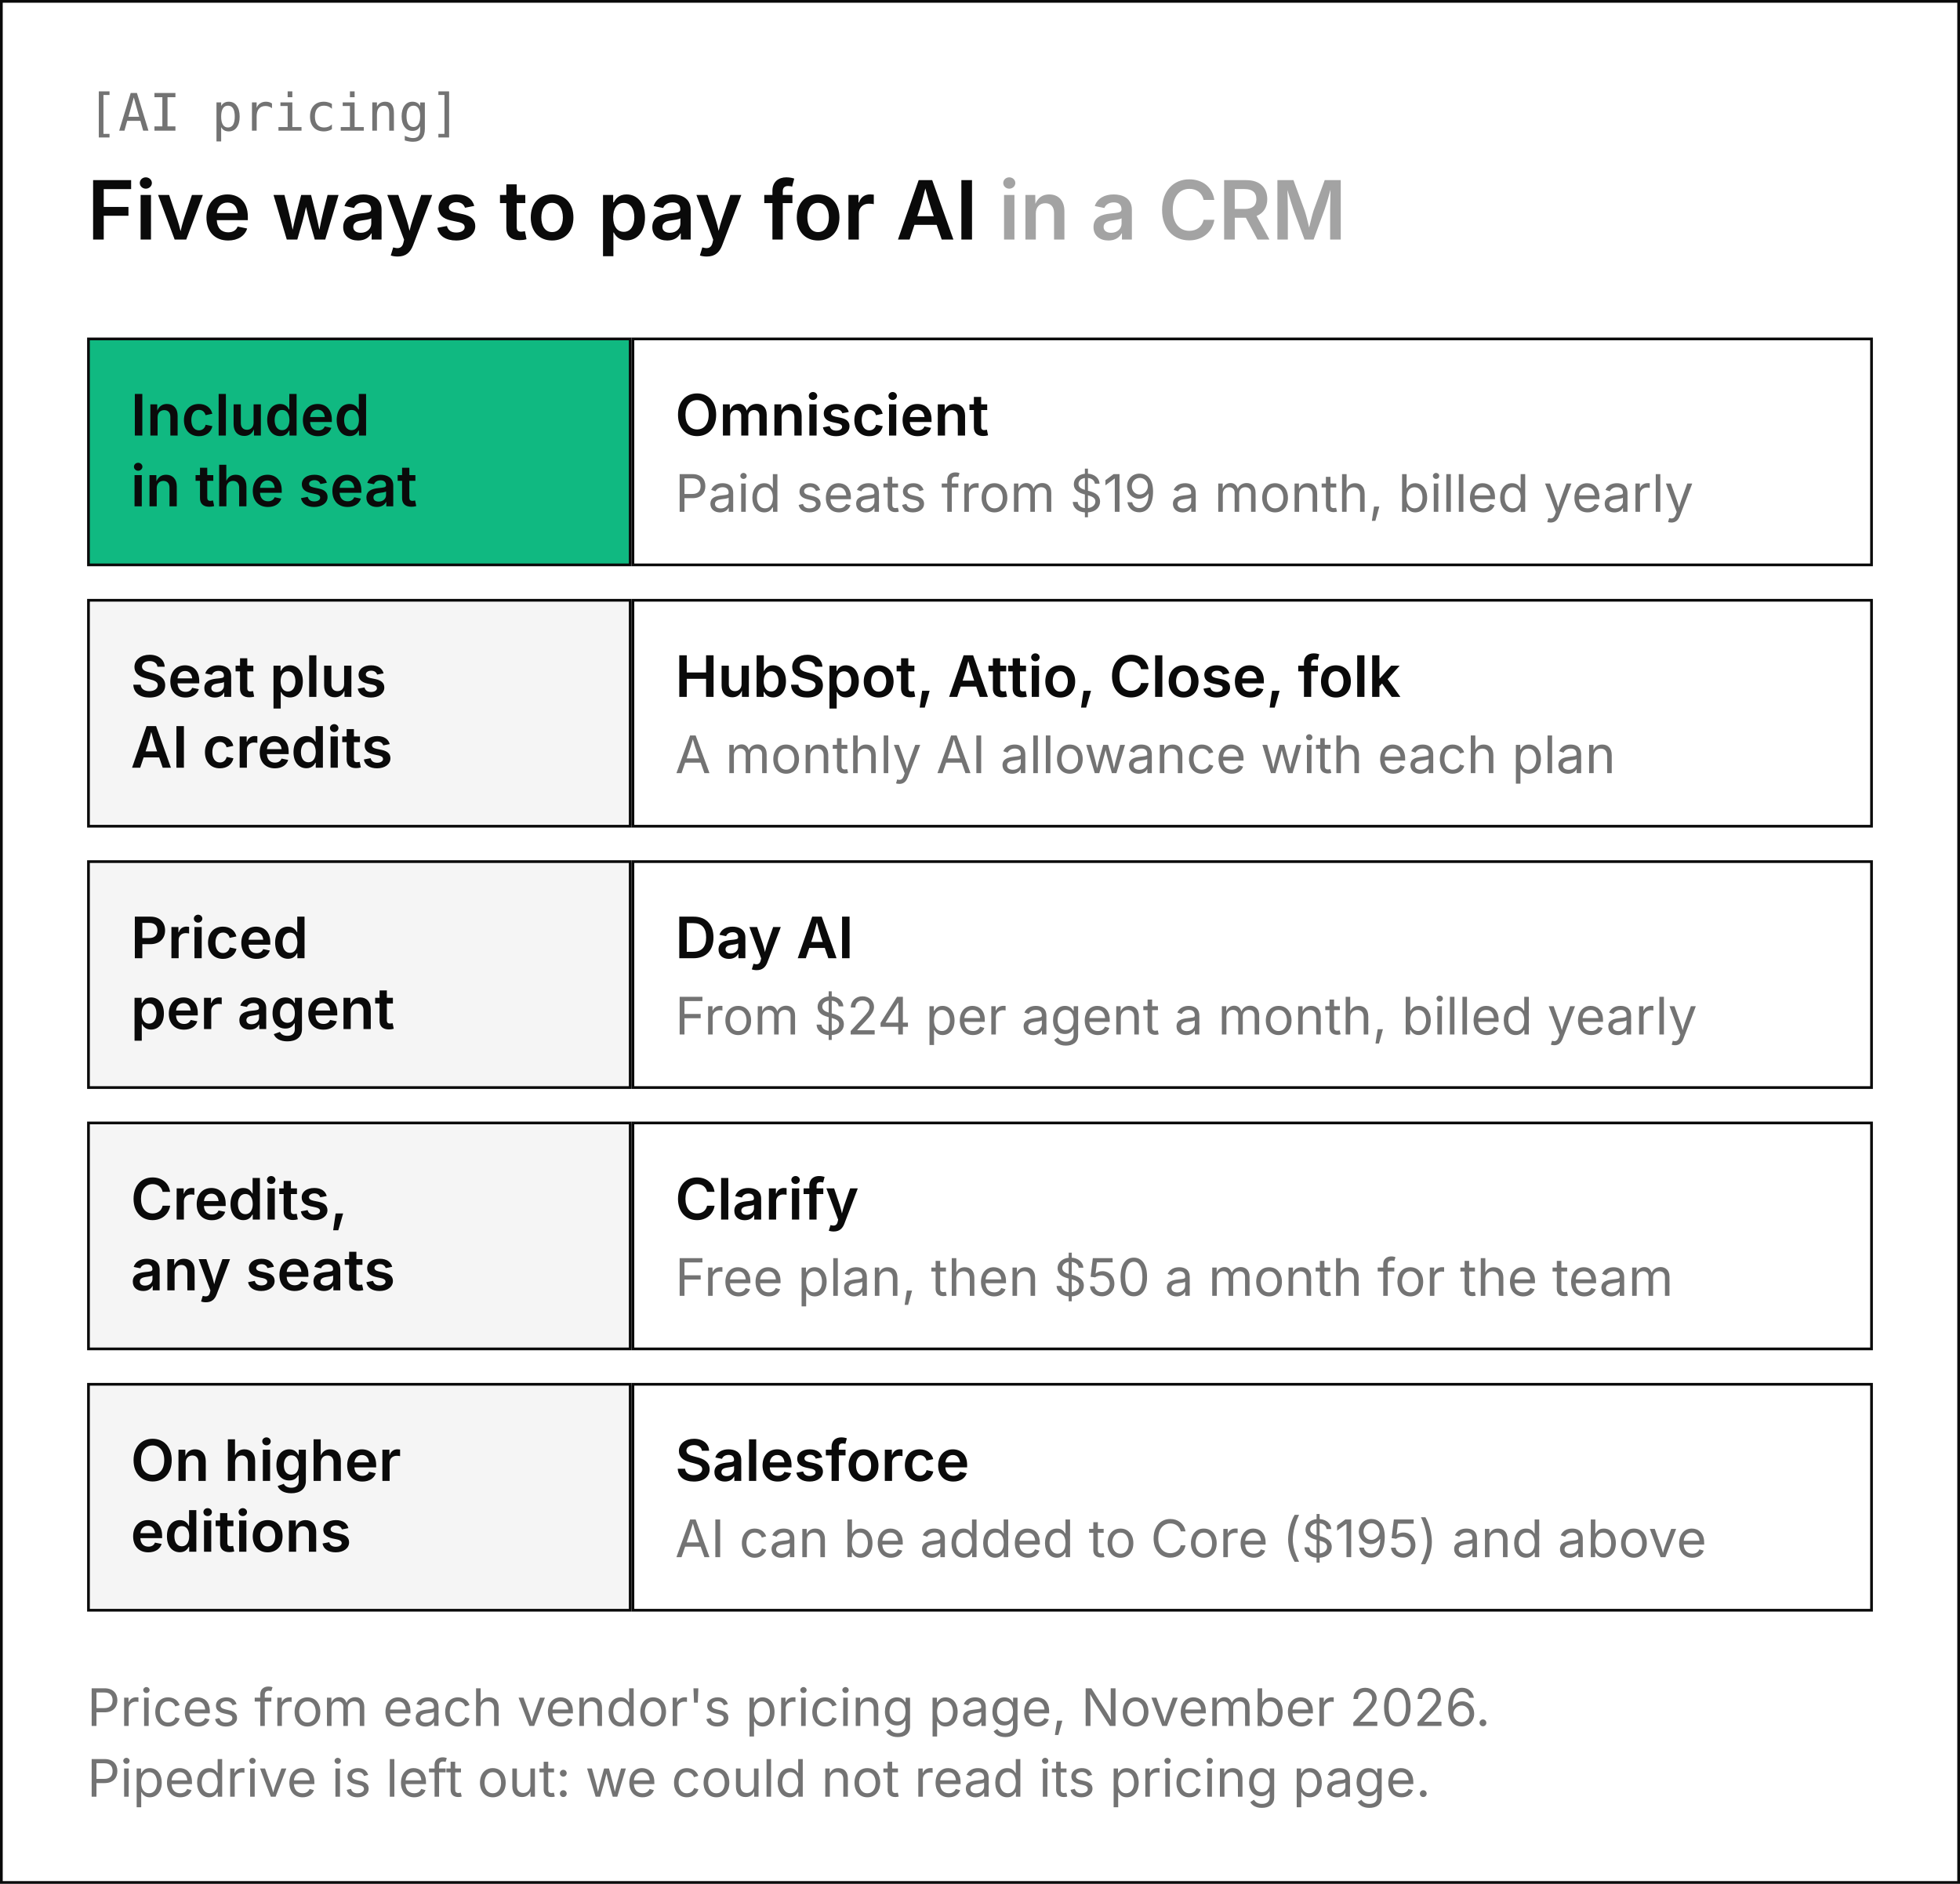
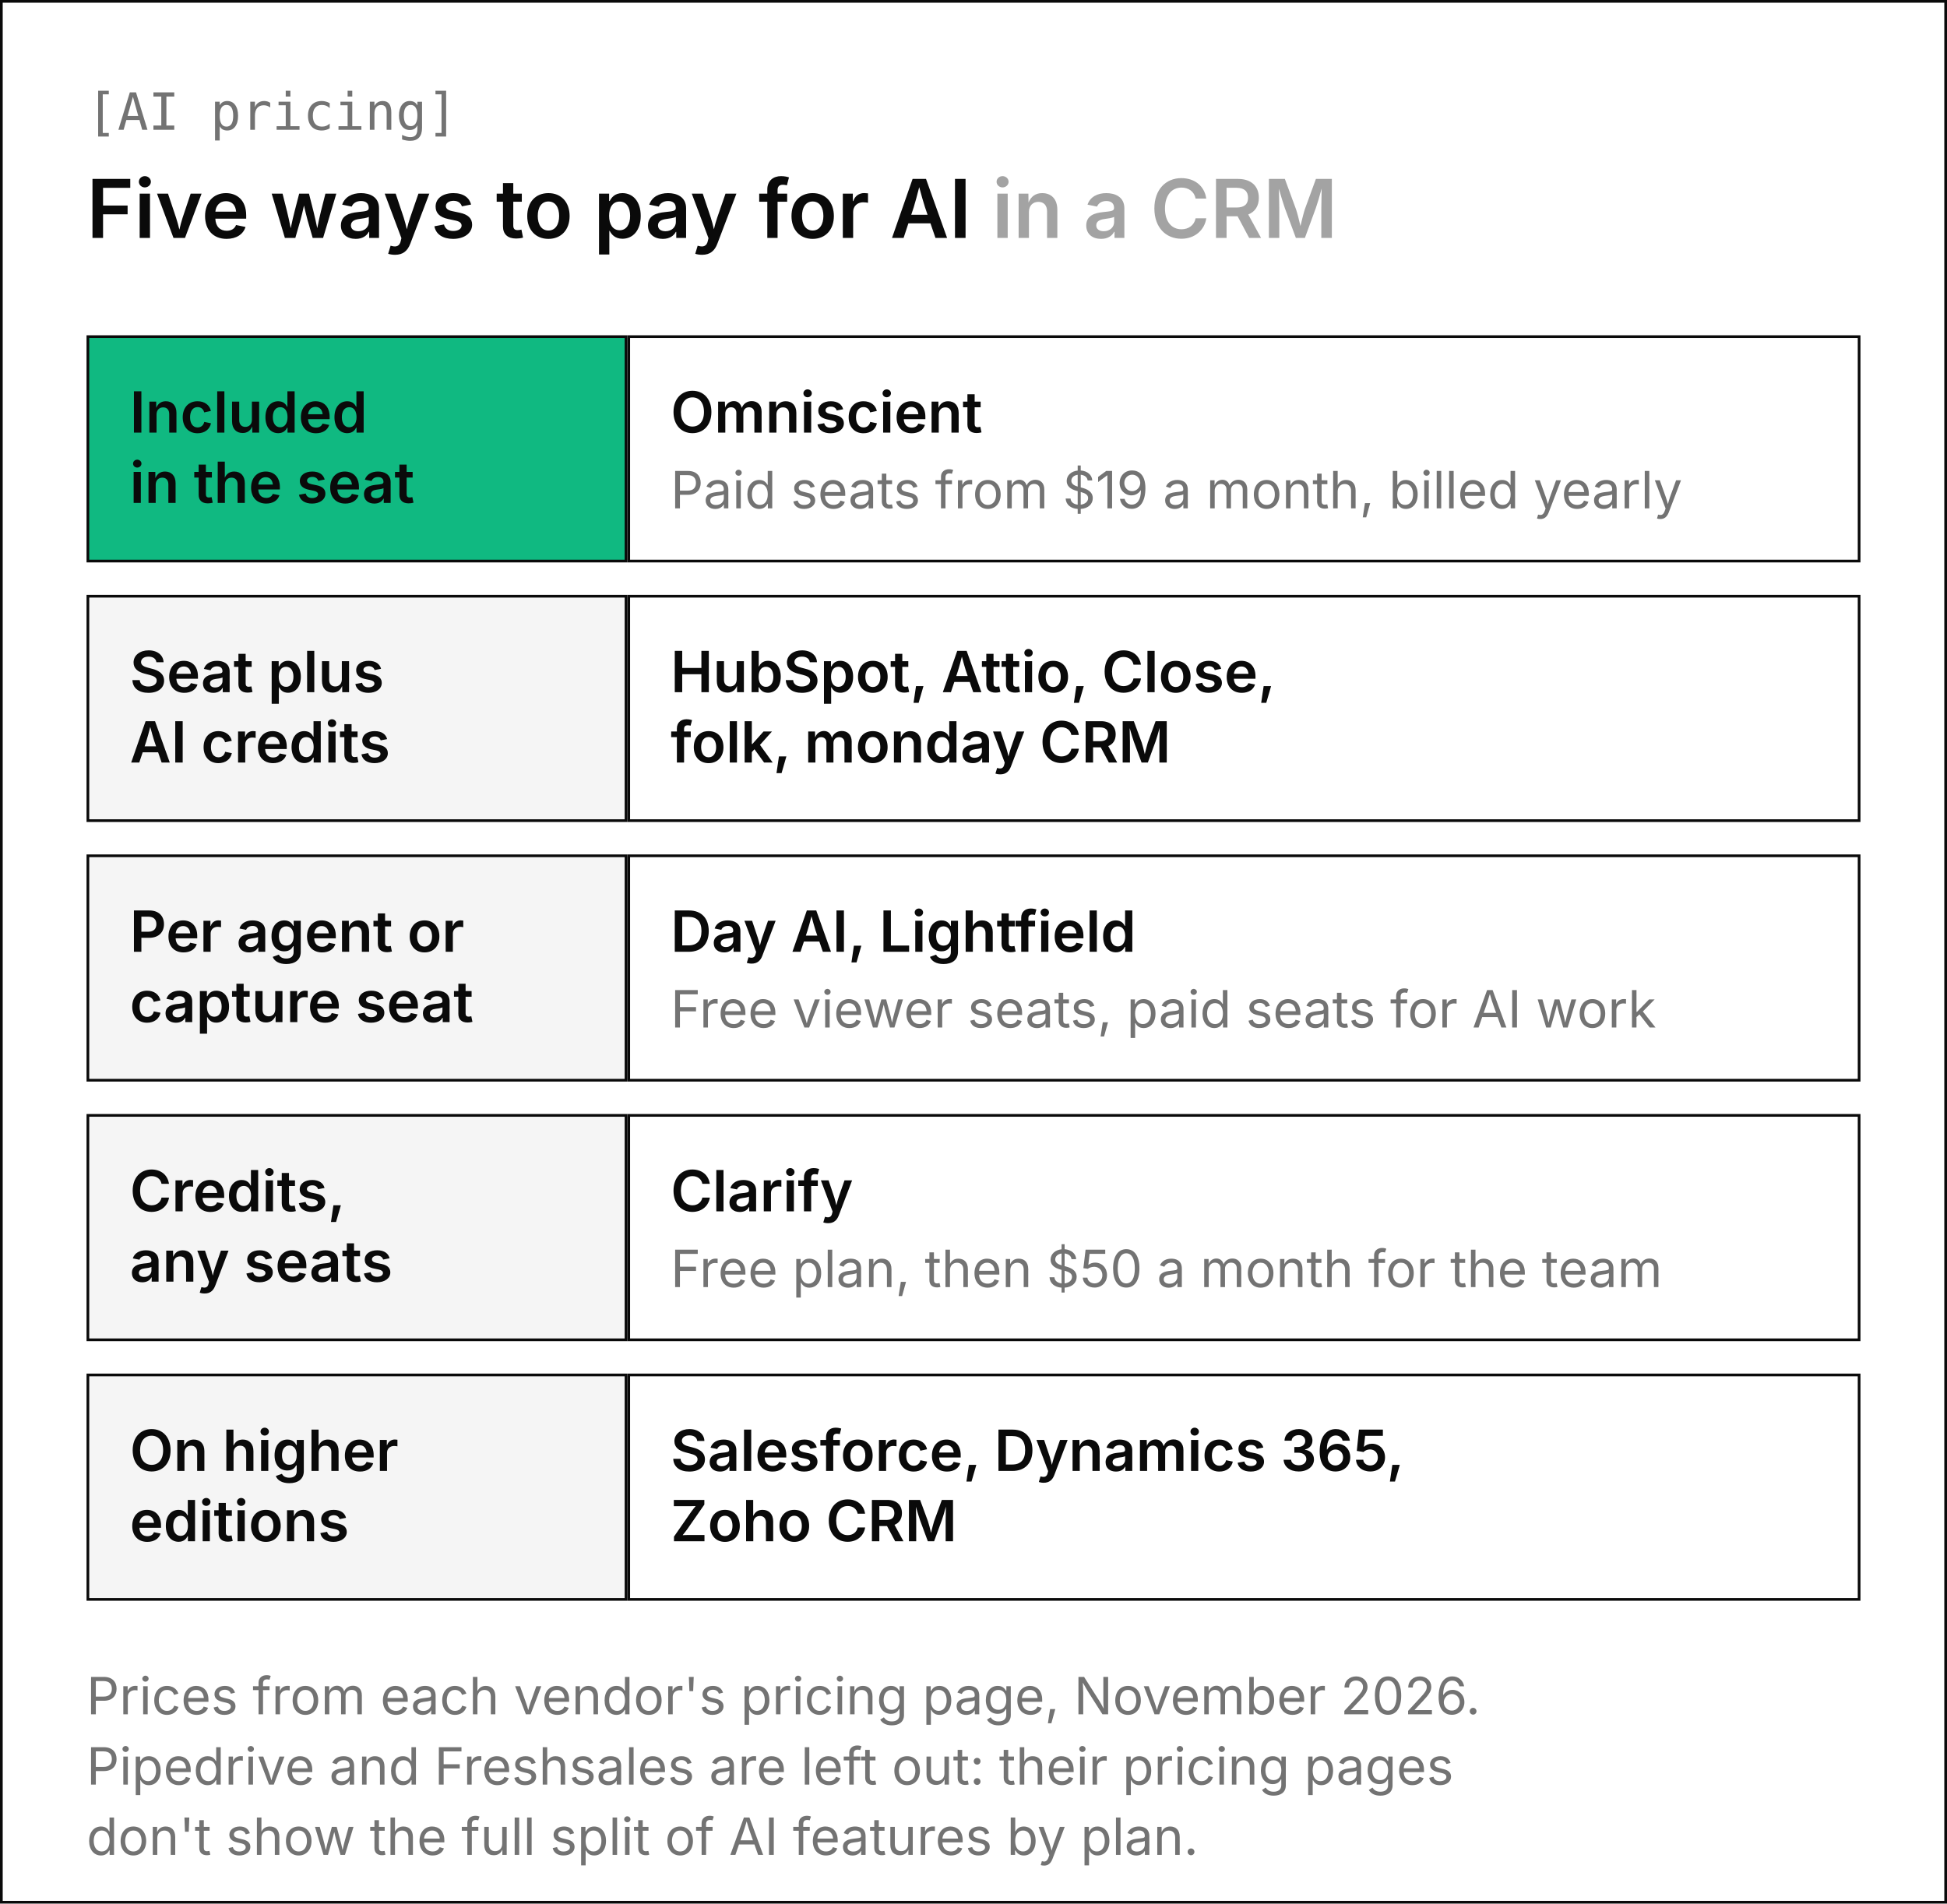
- <svg xmlns="http://www.w3.org/2000/svg" viewBox="0 0 720 692" width="720" height="692" role="img" aria-labelledby="t d" font-family="Inter, system-ui, sans-serif">
-   <rect width="720" height="692" fill="#ffffff" />
-   <rect x="0.5" y="0.5" width="719" height="691" fill="none" stroke="#0a0a0a" />
+ <svg xmlns="http://www.w3.org/2000/svg" viewBox="0 0 720 704" width="720" height="704" role="img" aria-labelledby="t d" font-family="Inter, system-ui, sans-serif">
+   <rect width="720" height="704" fill="#ffffff" />
+   <rect x="0.5" y="0.5" width="719" height="703" fill="none" stroke="#0a0a0a" />
  <text x="32" y="48" font-family="Geist Mono, ui-monospace, monospace" font-size="19" fill="#737373">[AI pricing]</text>
  <text x="32" y="88" font-size="30" font-weight="600" fill="#0a0a0a">Five ways to pay for AI <tspan fill="#a3a3a3">in a CRM</tspan>
  </text>
  <rect x="32.5" y="124.5" width="199" height="83" fill="#10b981" stroke="#0a0a0a" />
  <rect x="232.5" y="124.5" width="455" height="83" fill="#ffffff" stroke="#0a0a0a" />
  <text x="48" y="160" font-size="21" font-weight="600" fill="#0a0a0a">Included</text>
  <text x="48" y="186" font-size="21" font-weight="600" fill="#0a0a0a">in the seat</text>
  <text x="248" y="160" font-size="21" font-weight="600" fill="#0a0a0a">Omniscient</text>
  <text x="248" y="188" font-size="19" fill="#737373">Paid seats from $19 a month, billed yearly</text>
  <rect x="32.5" y="220.5" width="199" height="83" fill="#f5f5f5" stroke="#0a0a0a" />
  <rect x="232.5" y="220.5" width="455" height="83" fill="#ffffff" stroke="#0a0a0a" />
  <text x="48" y="256" font-size="21" font-weight="600" fill="#0a0a0a">Seat plus</text>
  <text x="48" y="282" font-size="21" font-weight="600" fill="#0a0a0a">AI credits</text>
-   <text x="248" y="256" font-size="21" font-weight="600" fill="#0a0a0a">HubSpot, Attio, Close, folk</text>
-   <text x="248" y="284" font-size="19" fill="#737373">A monthly AI allowance with each plan</text>
+   <text x="248" y="256" font-size="21" font-weight="600" fill="#0a0a0a">HubSpot, Attio, Close,</text>
+   <text x="248" y="282" font-size="21" font-weight="600" fill="#0a0a0a">folk, monday CRM</text>
  <rect x="32.5" y="316.5" width="199" height="83" fill="#f5f5f5" stroke="#0a0a0a" />
  <rect x="232.5" y="316.5" width="455" height="83" fill="#ffffff" stroke="#0a0a0a" />
-   <text x="48" y="352" font-size="21" font-weight="600" fill="#0a0a0a">Priced</text>
-   <text x="48" y="378" font-size="21" font-weight="600" fill="#0a0a0a">per agent</text>
-   <text x="248" y="352" font-size="21" font-weight="600" fill="#0a0a0a">Day AI</text>
-   <text x="248" y="380" font-size="19" fill="#737373">From $24 per agent a month, billed yearly</text>
+   <text x="48" y="352" font-size="21" font-weight="600" fill="#0a0a0a">Per agent or</text>
+   <text x="48" y="378" font-size="21" font-weight="600" fill="#0a0a0a">capture seat</text>
+   <text x="248" y="352" font-size="21" font-weight="600" fill="#0a0a0a">Day AI, Lightfield</text>
+   <text x="248" y="380" font-size="19" fill="#737373">Free viewer seats, paid seats for AI work</text>
  <rect x="32.5" y="412.5" width="199" height="83" fill="#f5f5f5" stroke="#0a0a0a" />
  <rect x="232.5" y="412.5" width="455" height="83" fill="#ffffff" stroke="#0a0a0a" />
  <text x="48" y="448" font-size="21" font-weight="600" fill="#0a0a0a">Credits,</text>
  <text x="48" y="474" font-size="21" font-weight="600" fill="#0a0a0a">any seats</text>
  <text x="248" y="448" font-size="21" font-weight="600" fill="#0a0a0a">Clarify</text>
  <text x="248" y="476" font-size="19" fill="#737373">Free plan, then $50 a month for the team</text>
  <rect x="32.5" y="508.5" width="199" height="83" fill="#f5f5f5" stroke="#0a0a0a" />
  <rect x="232.5" y="508.5" width="455" height="83" fill="#ffffff" stroke="#0a0a0a" />
  <text x="48" y="544" font-size="21" font-weight="600" fill="#0a0a0a">On higher</text>
  <text x="48" y="570" font-size="21" font-weight="600" fill="#0a0a0a">editions</text>
-   <text x="248" y="544" font-size="21" font-weight="600" fill="#0a0a0a">Salesforce</text>
-   <text x="248" y="572" font-size="19" fill="#737373">AI can be added to Core ($195) and above</text>
+   <text x="248" y="544" font-size="21" font-weight="600" fill="#0a0a0a">Salesforce, Dynamics 365,</text>
+   <text x="248" y="570" font-size="21" font-weight="600" fill="#0a0a0a">Zoho CRM</text>
  <text x="32" y="634" font-size="19" fill="#737373">Prices from each vendor's pricing page, November 2026.</text>
-   <text x="32" y="660" font-size="19" fill="#737373">Pipedrive is left out: we could not read its pricing page.</text>
+   <text x="32" y="660" font-size="19" fill="#737373">Pipedrive and Freshsales are left out: their pricing pages</text>
+   <text x="32" y="686" font-size="19" fill="#737373">don't show the full split of AI features by plan.</text>
</svg>
